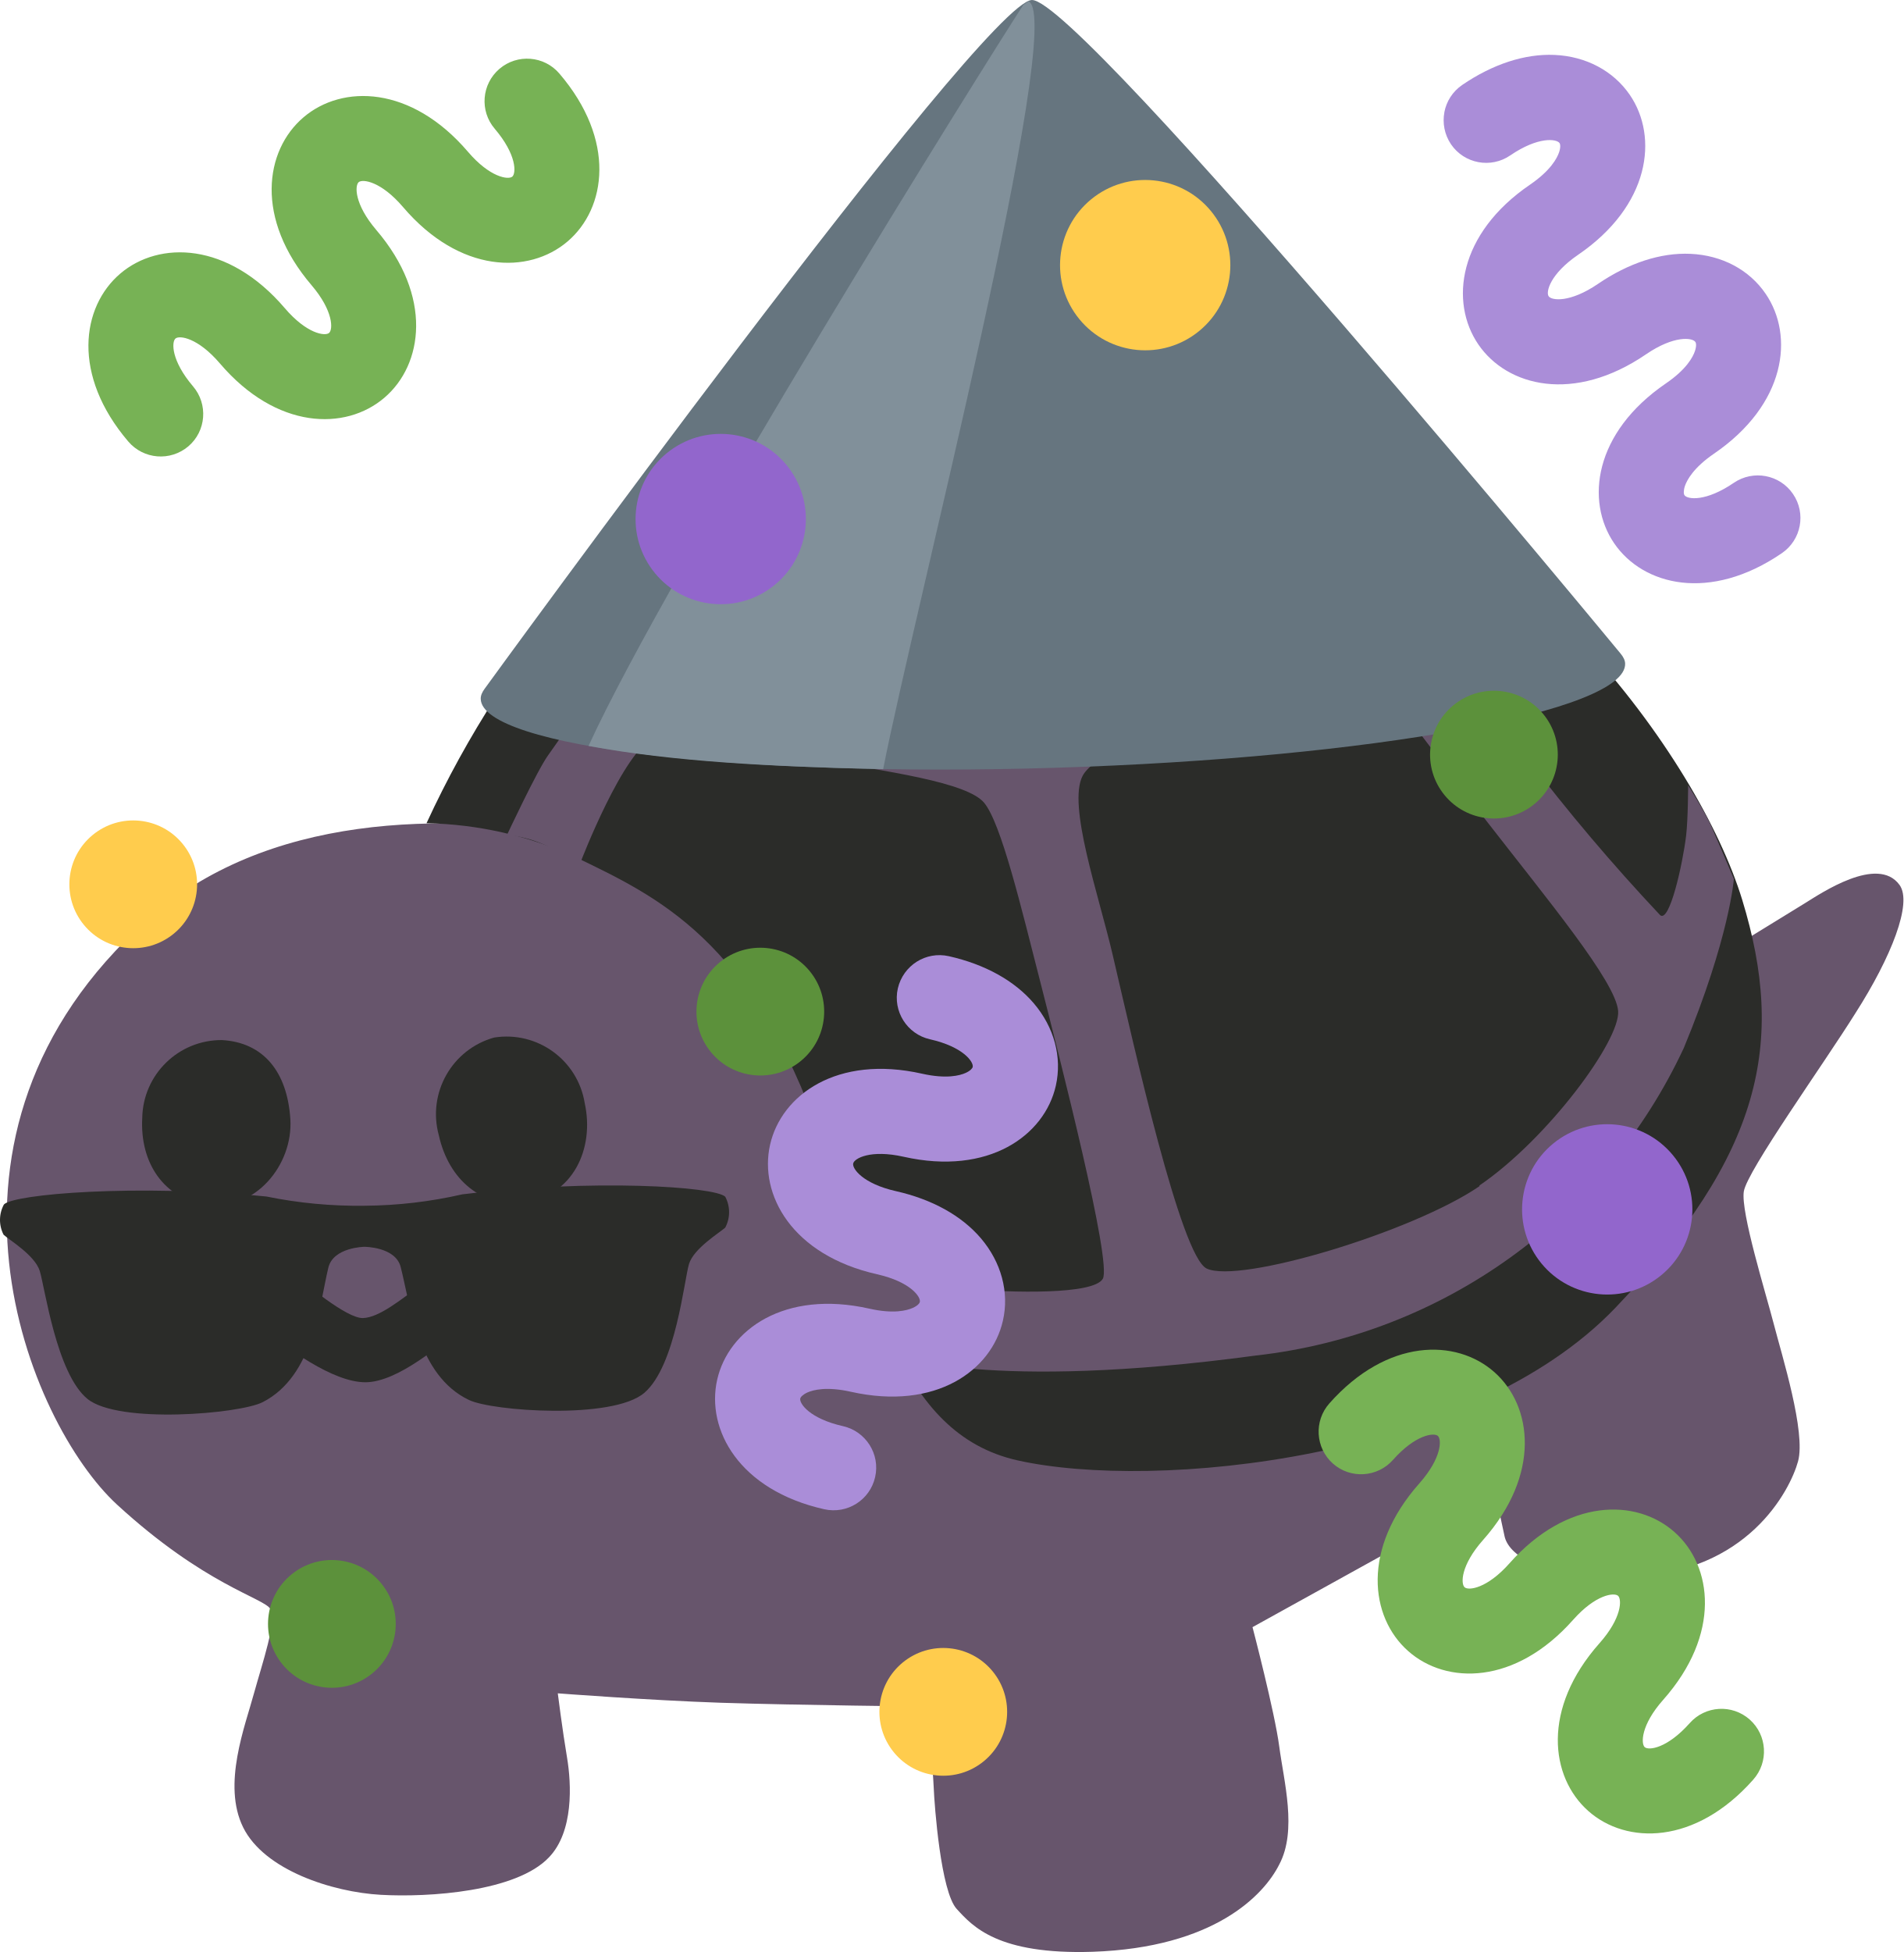
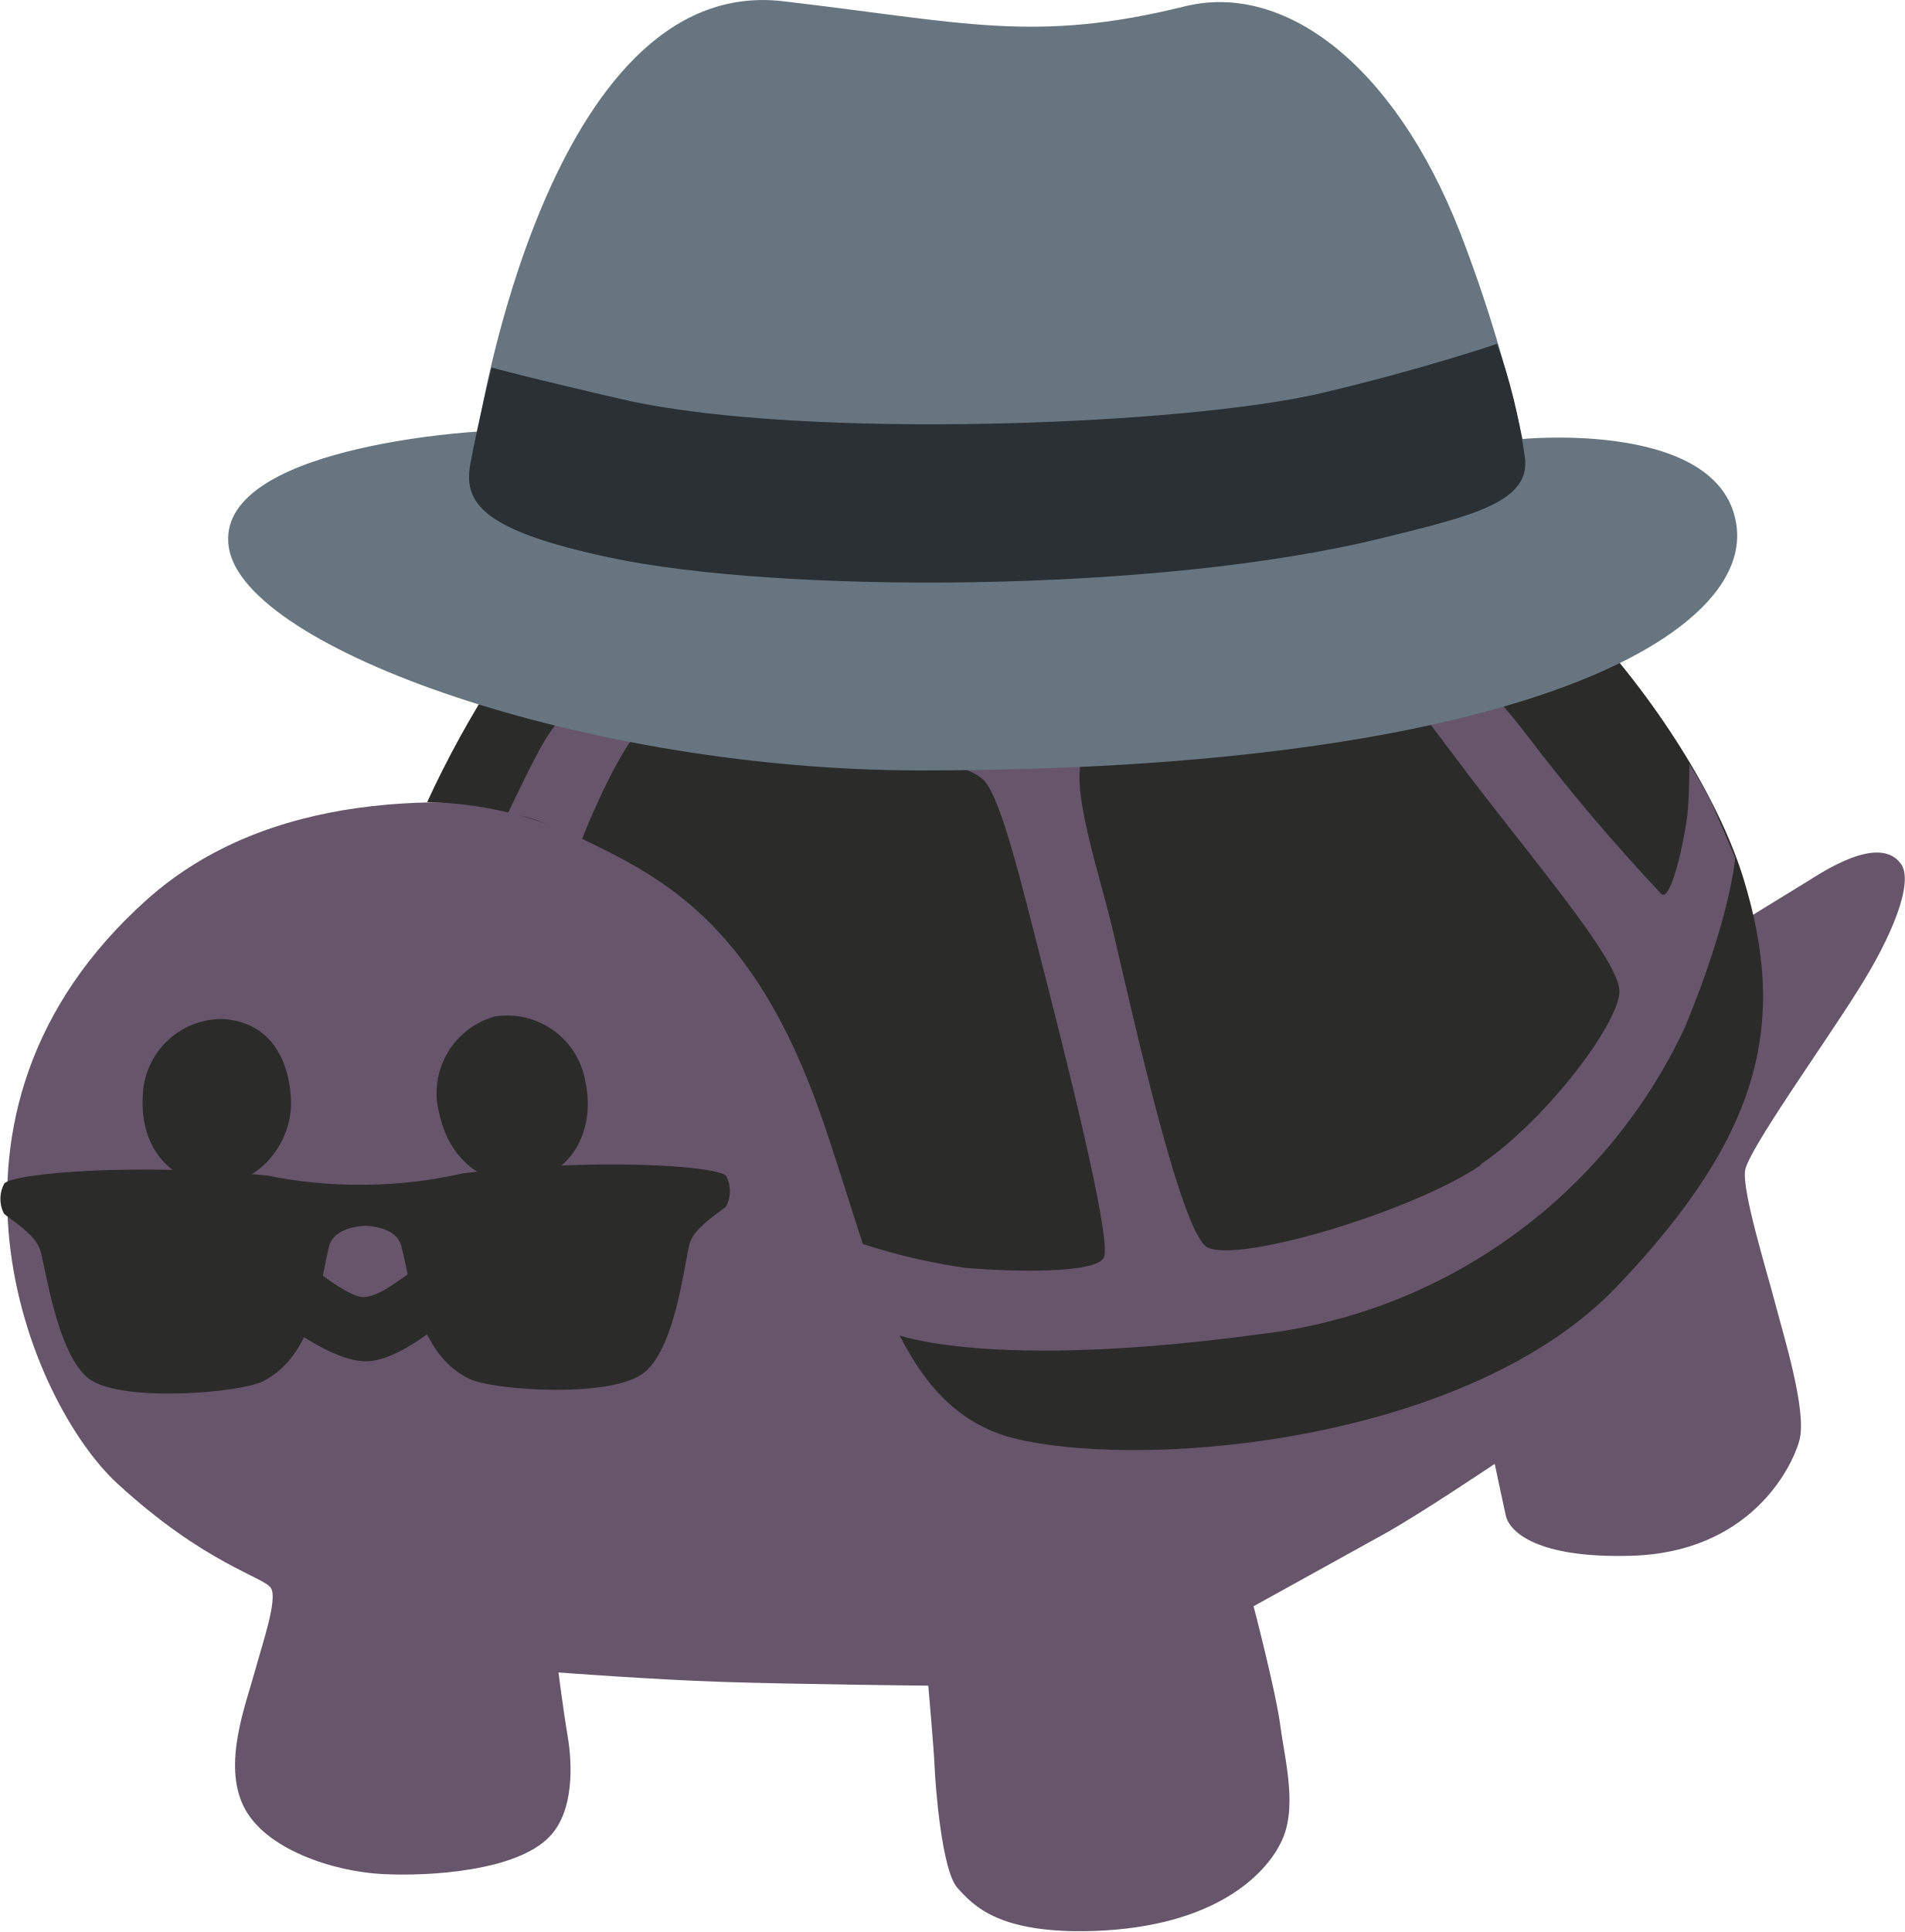
- <svg xmlns="http://www.w3.org/2000/svg" width="37.131mm" height="38.071mm" viewBox="0 0 105.264 107.917" version="1.1" id="svg78180">
-   <defs id="defs78152">
-     <style id="style78150">
+ <svg xmlns="http://www.w3.org/2000/svg" width="37.14mm" height="37.67mm" viewBox="0 0 105.29 106.78">
+   <defs>
+     <style>
      .cls-1 {
        fill: #67556c;
      }

      .cls-2, .cls-5 {
        fill: #2b2c29;
      }

      .cls-3 {
        fill: #66757f;
      }

      .cls-4 {
        fill: #2a3034;
      }

      .cls-5 {
        fill-rule: evenodd;
      }
    </style>
  </defs>
-   <g id="Layer_2" data-name="Layer 2" transform="translate(-0.02316629,1.181193)">
+   <g id="Layer_2" data-name="Layer 2">
    <g id="grid">
      <g id="wl_copy" data-name="wl copy">
        <g id="spies">
-           <g id="g78166">
-             <path class="cls-1" d="m 95.58,51.37 4.28,-2.63 c 0.86,-0.53 4,-2.66 5.21,-1 0.73,1 -0.46,4 -2.43,7.08 -1.78,2.85 -6,8.73 -6.18,9.87 -0.18,1.14 1.21,5.6 1.66,7.34 0.45,1.74 1.78,5.97 1.34,7.58 -0.44,1.61 -2.8,6.2 -9.3,6.38 -5.17,0.15 -6.73,-1.31 -6.93,-2.23 -0.15,-0.66 -0.61,-2.85 -0.61,-2.85 0,0 -4.15,2.79 -6.1,3.87 -1.95,1.08 -7.23,4 -7.23,4 0,0 1.23,4.7 1.48,6.61 0.25,1.91 1,4.63 0,6.51 -0.85,1.7 -3.6,4.6 -10.32,4.83 -5.26,0.17 -6.64,-1.41 -7.52,-2.37 -0.88,-0.96 -1.23,-5.71 -1.27,-6.7 -0.04,-0.99 -0.35,-4.49 -0.35,-4.49 0,0 -7.13,-0.07 -11.44,-0.21 -3.89,-0.13 -9,-0.52 -9,-0.52 0,0 0.26,2.06 0.51,3.54 0.25,1.48 0.37,4.11 -1,5.53 -1.8,1.9 -6.63,2.22 -9.3,2.07 -2.67,-0.15 -6.44,-1.36 -7.61,-3.73 -1.17,-2.37 0.11,-5.6 0.61,-7.45 0.45,-1.63 1.27,-4 0.9,-4.62 C 14.61,87.16 11.34,86.46 6.49,82 1.64,77.54 -5.11,61.55 8.12,49.72 c 13.23,-11.83 38.9,-0.58 40.27,0.2 1.37,0.78 47.19,1.45 47.19,1.45 z" id="path78154" />
-             <path class="cls-2" d="m 53.16,22.92 c -12.33,1 -21.36,7.54 -25.7,14.41 a 56.4,56.4 0 0 0 -3.85,7 20.79,20.79 0 0 1 8.21,1.86 c 4.53,2.19 9.78,4.55 13.6,15.57 2.89,8.33 4.19,16.3 10.88,17.8 7.58,1.69 25,0 33.07,-8.45 8.07,-8.45 9.42,-14.64 7,-22.55 -2.42,-7.91 -12.57,-21.76 -26,-25 -5.85,-1.34 -11.6,-1.11 -17.21,-0.64 z" id="path78156" />
-             <path class="cls-1" d="m 94.62,44.4 c -0.41,-0.86 -1.24,-2.17 -1.24,-2.17 0,0 0,1.82 -0.11,2.78 -0.19,1.58 -0.92,4.86 -1.44,4.4 A 109,109 0 0 1 84.39,40.62 C 82.78,38.44 77.32,32.8 77.12,30.9 a 19.37,19.37 0 0 1 1,-4.17 L 76,25.62 c -0.8,-0.4 -2,-0.83 -2,-0.83 0,0 -0.51,4.37 -1.23,5.22 -0.72,0.85 -4.63,2.49 -7.77,3.81 -3.75,1.59 -7.37,3.61 -8.73,3.91 C 55.07,38 48.15,36.8 45.55,36.41 42.28,35.92 37.33,34.73 36.17,33.97 a 13.7,13.7 0 0 1 -2.86,-3.25 c 0,0 -0.77,0.58 -1.53,1.23 a 15,15 0 0 0 -1.72,1.9 c 0,0 2.13,2 2.27,2.73 0.21,1.06 -1,2.56 -2,4 -0.61,0.85 -2.27,4.4 -2.27,4.4 a 6.4,6.4 0 0 1 1.93,0.48 c 1.11,0.46 2.15,1 2.15,1 0,0 2.39,-6.23 4.08,-6.86 1.45,-0.54 5.63,0.65 8.65,1.16 4.29,0.7 8.62,1.31 9.57,2.43 0.95,1.12 2.07,5.85 3.09,9.82 1.11,4.35 4,15.62 3.48,16.51 -0.52,0.89 -5,0.77 -7.62,0.56 a 33.69,33.69 0 0 1 -5.75,-1.34 c 0,0 0.59,1.86 0.78,2.35 0.28,0.7 1.14,2.67 1.14,2.67 0,0 5.12,2 19.93,0 a 29.76,29.76 0 0 0 23.65,-17 c 2.54,-6.13 2.77,-9.35 2.77,-9.35 0,0 -0.91,-2.15 -1.29,-3.01 z m -12.78,20 c -3.67,2.52 -13.29,5.42 -15.09,4.55 -1.43,-0.7 -4,-12.23 -5.2,-17.37 -0.77,-3.3 -2.51,-8.27 -1.65,-9.88 0.58,-1.09 4.15,-2.83 6.78,-4.18 2.63,-1.35 6.07,-3 7.14,-2.95 1.52,0.12 5,5.24 8.39,9.61 3.39,4.37 7.17,8.91 7.3,10.53 0.13,1.62 -3.89,7.07 -7.67,9.65 z" id="path78158" />
-             <path class="cls-2" d="m 32.36,59.81 c 0.55,2.5 -0.64,5.14 -3.39,5.49 -2.27,0.29 -4.13,-1.23 -4.68,-3.72 a 4.4,4.4 0 0 1 3.06,-5.4 4.38,4.38 0 0 1 5.01,3.63 z" id="path78160" />
-             <path class="cls-2" d="m 16.08,60.69 c 0.16,2.52 -1.94,5.13 -4.7,4.73 -2.26,-0.34 -3.63,-2.28 -3.49,-4.8 a 4.38,4.38 0 0 1 4.41,-4.3 c 2.28,0.13 3.61,1.74 3.78,4.37 z" id="path78162" />
-             <path class="cls-2" d="m 23.51,69.7 c 1,-0.74 2.65,-2.48 3.83,-1.09 1.18,1.39 -0.71,2.78 -1.79,3.63 -1.08,0.85 -3.51,3 -5.32,3 -1.81,0 -4.33,-1.88 -6,-3.19 -1.37,-1.07 -2,-2.49 -1.33,-3.39 0.67,-0.9 1.88,-0.63 2.89,0.19 1.17,1 3.42,2.87 4.31,2.84 0.89,-0.03 2.07,-0.99 3.41,-1.99 z" id="path78164" />
+           <g>
+             <path class="cls-1" d="M95.58,51.37l4.28-2.63c.86-.53,4-2.66,5.21-1,.73,1-.46,4-2.43,7.08-1.78,2.85-6,8.73-6.18,9.87s1.21,5.6,1.66,7.34S99.9,78,99.46,79.61s-2.8,6.2-9.3,6.38c-5.17.15-6.73-1.31-6.93-2.23-.15-.66-.61-2.85-.61-2.85s-4.15,2.79-6.1,3.87-7.23,4-7.23,4,1.23,4.7,1.48,6.61,1,4.63,0,6.51c-.85,1.7-3.6,4.6-10.32,4.83-5.26.17-6.64-1.41-7.52-2.37s-1.23-5.71-1.27-6.7-.35-4.49-.35-4.49-7.13-.07-11.44-.21c-3.89-.13-9-.52-9-.52s.26,2.06.51,3.54.37,4.11-1,5.53c-1.8,1.9-6.63,2.22-9.3,2.07s-6.44-1.36-7.61-3.73.11-5.6.61-7.45c.45-1.63,1.27-4,.9-4.62S11.34,86.46,6.49,82-5.11,61.55,8.12,49.72s38.9-.58,40.27.2S95.58,51.37,95.58,51.37Z" />
+             <path class="cls-2" d="M53.16,22.92c-12.33,1-21.36,7.54-25.7,14.41a56.4,56.4,0,0,0-3.85,7,20.79,20.79,0,0,1,8.21,1.86c4.53,2.19,9.78,4.55,13.6,15.57,2.89,8.33,4.19,16.3,10.88,17.8,7.58,1.69,25,0,33.07-8.45s9.42-14.64,7-22.55-12.57-21.76-26-25C64.52,22.22,58.77,22.45,53.16,22.92Z" />
+             <path class="cls-1" d="M94.62,44.4c-.41-.86-1.24-2.17-1.24-2.17s0,1.82-.11,2.78c-.19,1.58-.92,4.86-1.44,4.4a109,109,0,0,1-7.44-8.79c-1.61-2.18-7.07-7.82-7.27-9.72a19.37,19.37,0,0,1,1-4.17L76,25.62c-.8-.4-2-.83-2-.83s-.51,4.37-1.23,5.22S68.14,32.5,65,33.82c-3.75,1.59-7.37,3.61-8.73,3.91-1.2.27-8.12-.93-10.72-1.32-3.27-.49-8.22-1.68-9.38-2.44a13.7,13.7,0,0,1-2.86-3.25s-.77.58-1.53,1.23a15,15,0,0,0-1.72,1.9s2.13,2,2.27,2.73c.21,1.06-1,2.56-2,4-.61.85-2.27,4.4-2.27,4.4a6.4,6.4,0,0,1,1.93.48c1.11.46,2.15,1,2.15,1s2.39-6.23,4.08-6.86c1.45-.54,5.63.65,8.65,1.16,4.29.7,8.62,1.31,9.57,2.43s2.07,5.85,3.09,9.82c1.11,4.35,4,15.62,3.48,16.51s-5,.77-7.62.56a33.69,33.69,0,0,1-5.75-1.34s.59,1.86.78,2.35c.28.7,1.14,2.67,1.14,2.67s5.12,2,19.93,0a29.76,29.76,0,0,0,23.65-17c2.54-6.13,2.77-9.35,2.77-9.35S95,45.26,94.62,44.4Zm-12.78,20c-3.67,2.52-13.29,5.42-15.09,4.55-1.43-.7-4-12.23-5.2-17.37-.77-3.3-2.51-8.27-1.65-9.88.58-1.09,4.15-2.83,6.78-4.18s6.07-3,7.14-2.95c1.52.12,5,5.24,8.39,9.61s7.17,8.91,7.3,10.53S85.62,61.78,81.84,64.36Z" />
+             <path class="cls-2" d="M32.36,59.81c.55,2.5-.64,5.14-3.39,5.49-2.27.29-4.13-1.23-4.68-3.72a4.4,4.4,0,0,1,3.06-5.4A4.38,4.38,0,0,1,32.36,59.81Z" />
+             <path class="cls-2" d="M16.08,60.69c.16,2.52-1.94,5.13-4.7,4.73-2.26-.34-3.63-2.28-3.49-4.8a4.38,4.38,0,0,1,4.41-4.3C14.58,56.45,15.91,58.06,16.08,60.69Z" />
+             <path class="cls-2" d="M23.51,69.7c1-.74,2.65-2.48,3.83-1.09s-.71,2.78-1.79,3.63-3.51,3-5.32,3-4.33-1.88-6-3.19c-1.37-1.07-2-2.49-1.33-3.39s1.88-.63,2.89.19c1.17,1,3.42,2.87,4.31,2.84S22.17,70.7,23.51,69.7Z" />
          </g>
-           <g id="g78172" style="display:none">
-             <path class="cls-3" d="m 26.41,23.85 c 0,0 3.86,-25.29 16.85,-23.79 10,1.16 13.89,2.35 22.25,0.28 C 71,-1 77.06,3.57 80.68,12.78 a 78.51,78.51 0 0 1 3.48,11.48 c 0,0 11.19,-1.1 11.84,4.92 0.65,6.02 -12.37,13.4 -45.13,13.4 -18.37,0 -37.32,-6.7 -38.22,-12.31 -0.9,-5.61 13.76,-6.42 13.76,-6.42 z" id="path78168" />
-             <path class="cls-4" d="m 27.17,20.31 c 0,0 -0.77,3.14 -1.17,5.31 -0.4,2.17 0.64,3.69 7.69,5.19 9.33,2 30.33,2 42.77,-1.09 5,-1.23 8.2,-2 7.82,-4.5 A 31.94,31.94 0 0 0 82.75,19 c 0,0 -4.2,1.43 -9.74,2.73 -7.55,1.77 -28.3,2.58 -38.29,0.41 -5.32,-1.22 -7.55,-1.83 -7.55,-1.83 z" id="path78170" />
+           <g>
+             <path class="cls-3" d="M26.41,23.85S30.27-1.44,43.26.06c10,1.16,13.89,2.35,22.25.28C71-1,77.06,3.57,80.68,12.78a78.51,78.51,0,0,1,3.48,11.48S95.35,23.16,96,29.18s-12.37,13.4-45.13,13.4c-18.37,0-37.32-6.7-38.22-12.31S26.41,23.85,26.41,23.85Z" />
+             <path class="cls-4" d="M27.17,20.31S26.4,23.45,26,25.62s.64,3.69,7.69,5.19c9.33,2,30.33,2,42.77-1.09,5-1.23,8.2-2,7.82-4.5A31.94,31.94,0,0,0,82.75,19s-4.2,1.43-9.74,2.73c-7.55,1.77-28.3,2.58-38.29.41C29.4,20.92,27.17,20.31,27.17,20.31Z" />
          </g>
-           <path class="cls-5" d="m 0.22,67.08 c 0.29,0.28 1.72,1.12 2,2 0.28,0.88 0.92,5.68 2.64,7.08 1.72,1.4 8.42,0.83 9.69,0.18 2.84,-1.45 3.14,-5.42 3.63,-7.43 0.27,-1.14 2,-1.16 2,-1.16 0,0 1.71,0 2,1.11 0.52,2 0.91,6 3.78,7.36 1.28,0.62 7.94,1.1 9.69,-0.39 1.75,-1.49 2.21,-6.28 2.48,-7.14 0.27,-0.86 1.69,-1.72 2,-2 a 1.82,1.82 0 0 0 0,-1.71 c -0.58,-0.56 -7.31,-1 -14.54,-0.13 a 24.91,24.91 0 0 1 -5.41,0.63 25.37,25.37 0 0 1 -5.42,-0.51 C 7.52,64.26 0.76,64.84 0.24,65.41 a 1.79,1.79 0 0 0 -0.02,1.67 z" id="path78174" />
+           <path class="cls-5" d="M.22,67.08c.29.28,1.72,1.12,2,2s.92,5.68,2.64,7.08,8.42.83,9.69.18c2.84-1.45,3.14-5.42,3.63-7.43.27-1.14,2-1.16,2-1.16s1.71,0,2,1.11c.52,2,.91,6,3.78,7.36,1.28.62,7.94,1.1,9.69-.39s2.21-6.28,2.48-7.14,1.69-1.72,2-2a1.82,1.82,0,0,0,0-1.71c-.58-.56-7.31-1-14.54-.13a24.91,24.91,0,0,1-5.41.63,25.37,25.37,0,0,1-5.42-.51c-7.24-.71-14-.13-14.52.44A1.79,1.79,0,0,0,.22,67.08Z" />
        </g>
      </g>
    </g>
  </g>
-   <g id="g8739" transform="matrix(2.056038,-0.3060103,0.3060103,2.056038,-26.27893,-37.6016)">
-     <path fill="#dd2e44" d="m 50.008,43.573 c 0.011,-0.09 -0.023,-0.185 -0.081,-0.281 0,0 -11.66,-19.349 -12.932,-19.5 -1.272,-0.149 -17.096,15.976 -17.096,15.976 -0.079,0.08 -0.134,0.163 -0.144,0.255 -0.149,1.263 6.504,3.08 14.857,4.061 8.355,0.981 15.247,0.753 15.396,-0.51 z" id="path5268" style="fill:#66757f;fill-opacity:1;stroke-width:1.394" />
-     <path fill="#ea596e" d="m 36.91,23.816 c -0.045,0.012 -0.1,0.037 -0.163,0.075 -1.276,1.439 -11.566,13.519 -14.339,17.79 2.169,0.745 4.658,1.247 7.662,1.764 1.415,-3.989 7.721,-18.905 6.84,-19.629 z" id="path5270" style="fill:#81909a;fill-opacity:1;stroke-width:1.394" />
-   </g>
-   <g id="g9662" transform="matrix(0.772212,-0.6353325,0.6353325,0.772212,-18.26152,63.29794)">
-     <path fill="#77b255" d="m 75.628,-14.482 c 0.092,4.826 -2.722,7.402 -5.547,7.451 -2.822,0.05 -5.731,-2.421 -5.819,-7.244 -0.033,-1.883 -0.733,-2.628 -1.018,-2.628 -0.291,0.006 -0.964,0.782 -0.93,2.66 0.09,4.823 -2.726,7.399 -5.551,7.448 -2.825,0.053 -5.729,-2.42 -5.816,-7.246 -0.036,-1.881 -0.738,-2.63 -1.024,-2.622 -0.284,0.006 -0.961,0.778 -0.928,2.658 0.023,1.296 -1.009,2.374 -2.307,2.397 -1.302,0.019 -2.373,-1.013 -2.397,-2.315 -0.088,-4.821 2.722,-7.4 5.552,-7.452 2.822,-0.05 5.726,2.422 5.817,7.249 0.033,1.883 0.733,2.628 1.02,2.621 0.286,-0.003 0.962,-0.775 0.929,-2.653 -0.089,-4.828 2.722,-7.402 5.552,-7.452 2.82,-0.052 5.724,2.419 5.815,7.248 0.032,1.878 0.739,2.625 1.02,2.621 0.289,-0.007 0.963,-0.777 0.932,-2.657 -0.027,-1.302 1.008,-2.372 2.307,-2.397 1.298,-0.023 2.373,1.013 2.393,2.313 z" id="path9165" style="stroke-width:2.355" />
-     <circle fill="#5c913b" cx="91.614" cy="47.43" r="3.532" id="circle9167" style="stroke-width:2.355" />
-     <circle fill="#9266cc" cx="66.868" cy="10.203" r="4.709" id="circle9169" style="stroke-width:2.355" />
-     <circle fill="#9266cc" cx="80.477" cy="70.828" r="4.709" id="circle9171" style="stroke-width:2.355" />
-     <circle fill="#5c913b" cx="11.449" cy="43.716" r="3.532" id="circle9173" style="stroke-width:2.355" />
-     <circle fill="#5c913b" cx="51.256" cy="32.626" r="3.532" id="circle9175" style="stroke-width:2.355" />
-     <circle fill="#ffcc4d" cx="93.916" cy="14.276" r="4.709" id="circle9177" style="stroke-width:2.355" />
-     <circle fill="#ffcc4d" cx="34.47" cy="68.954" r="3.532" id="circle9179" style="stroke-width:2.355" />
-     <circle fill="#ffcc4d" cx="28.947" cy="5.157" r="3.532" id="circle9181" style="stroke-width:2.355" />
-     <path fill="#77b255" d="m 66.679,100.308 c -4.767,0.758 -7.707,-1.673 -8.146,-4.463 -0.439,-2.788 1.606,-6.011 6.37,-6.764 1.86,-0.293 2.502,-1.089 2.462,-1.372 -0.047,-0.288 -0.908,-0.847 -2.763,-0.554 -4.765,0.756 -7.704,-1.677 -8.143,-4.468 -0.444,-2.791 1.605,-6.008 6.372,-6.762 1.858,-0.295 2.502,-1.094 2.455,-1.377 -0.045,-0.28 -0.903,-0.844 -2.761,-0.551 -1.28,0.202 -2.491,-0.671 -2.693,-1.954 -0.199,-1.287 0.676,-2.49 1.961,-2.694 4.762,-0.754 7.705,1.673 8.148,4.468 0.439,2.788 -1.607,6.006 -6.375,6.764 -1.86,0.293 -2.502,1.089 -2.455,1.372 0.043,0.282 0.901,0.846 2.756,0.553 4.769,-0.755 7.707,1.673 8.148,4.468 0.442,2.786 -1.605,6.004 -6.374,6.761 -1.855,0.291 -2.498,1.095 -2.455,1.372 0.047,0.285 0.903,0.846 2.761,0.556 1.286,-0.206 2.489,0.671 2.693,1.954 0.202,1.283 -0.676,2.49 -1.96,2.69 z" id="path9584" style="stroke-width:2.355" />
-     <path fill="#aa8dd8" d="m 112.063,18.259 c 0.462,-0.385 1.07,-0.594 1.719,-0.538 2.045,0.184 3.779,0.863 5.003,1.964 1.296,1.165 1.951,2.75 1.809,4.352 -0.252,2.809 -3.018,5.437 -7.827,5.008 -1.871,-0.166 -2.691,0.45 -2.714,0.735 -0.028,0.285 0.671,1.038 2.542,1.206 2.045,0.184 3.779,0.863 5.003,1.964 1.296,1.165 1.956,2.75 1.809,4.352 -0.252,2.812 -3.018,5.437 -7.823,5.01 -1.363,-0.121 -2.076,0.173 -2.377,0.359 -0.24,0.153 -0.334,0.298 -0.342,0.378 -0.023,0.283 0.667,1.036 2.542,1.204 1.295,0.117 2.253,1.261 2.136,2.556 -0.115,1.295 -1.256,2.251 -2.556,2.136 -4.805,-0.427 -7.066,-3.501 -6.814,-6.315 0.252,-2.812 3.018,-5.437 7.827,-5.008 1.363,0.123 2.072,-0.172 2.372,-0.359 0.242,-0.151 0.336,-0.296 0.342,-0.376 0.028,-0.285 -0.667,-1.038 -2.542,-1.206 -4.805,-0.429 -7.066,-3.501 -6.814,-6.315 0.252,-2.812 3.018,-5.439 7.823,-5.005 1.363,0.121 2.076,-0.175 2.377,-0.362 0.24,-0.15 0.334,-0.296 0.342,-0.376 0.023,-0.285 -0.671,-1.038 -2.542,-1.206 -1.295,-0.115 -2.253,-1.261 -2.136,-2.556 0.063,-0.651 0.38,-1.213 0.842,-1.6 z" id="path9586" style="stroke-width:2.355" />
-     <path fill="#aa8dd8" d="m 59.688,35.991 c 0.597,0.075 1.164,0.378 1.565,0.891 1.26,1.622 1.945,3.353 1.974,4.999 0.03,1.742 -0.682,3.302 -1.951,4.29 -2.227,1.731 -6.035,1.498 -9,-2.314 -1.154,-1.482 -2.163,-1.662 -2.388,-1.484 -0.228,0.174 -0.302,1.199 0.851,2.682 1.26,1.622 1.945,3.353 1.974,4.999 0.03,1.742 -0.679,3.306 -1.951,4.29 -2.229,1.732 -6.035,1.498 -8.998,-2.309 -0.841,-1.08 -1.542,-1.402 -1.883,-1.494 -0.275,-0.071 -0.446,-0.041 -0.51,0.008 -0.223,0.176 -0.303,1.194 0.852,2.68 0.797,1.028 0.614,2.508 -0.414,3.305 -1.026,0.799 -2.503,0.615 -3.305,-0.414 -2.963,-3.807 -2.255,-7.557 -0.024,-9.291 2.229,-1.732 6.035,-1.498 9,2.314 0.839,1.082 1.538,1.398 1.88,1.491 0.275,0.075 0.446,0.044 0.508,-0.006 0.228,-0.174 0.305,-1.195 -0.851,-2.682 -2.961,-3.808 -2.255,-7.557 -0.024,-9.291 2.229,-1.732 6.037,-1.5 8.995,2.312 0.841,1.08 1.543,1.4 1.885,1.492 0.274,0.073 0.444,0.042 0.508,-0.006 0.224,-0.178 0.302,-1.199 -0.85,-2.682 -0.799,-1.026 -0.614,-2.508 0.414,-3.305 0.52,-0.398 1.147,-0.548 1.745,-0.475 z" id="path12881" style="stroke-width:2.355" />
-   </g>
</svg>
